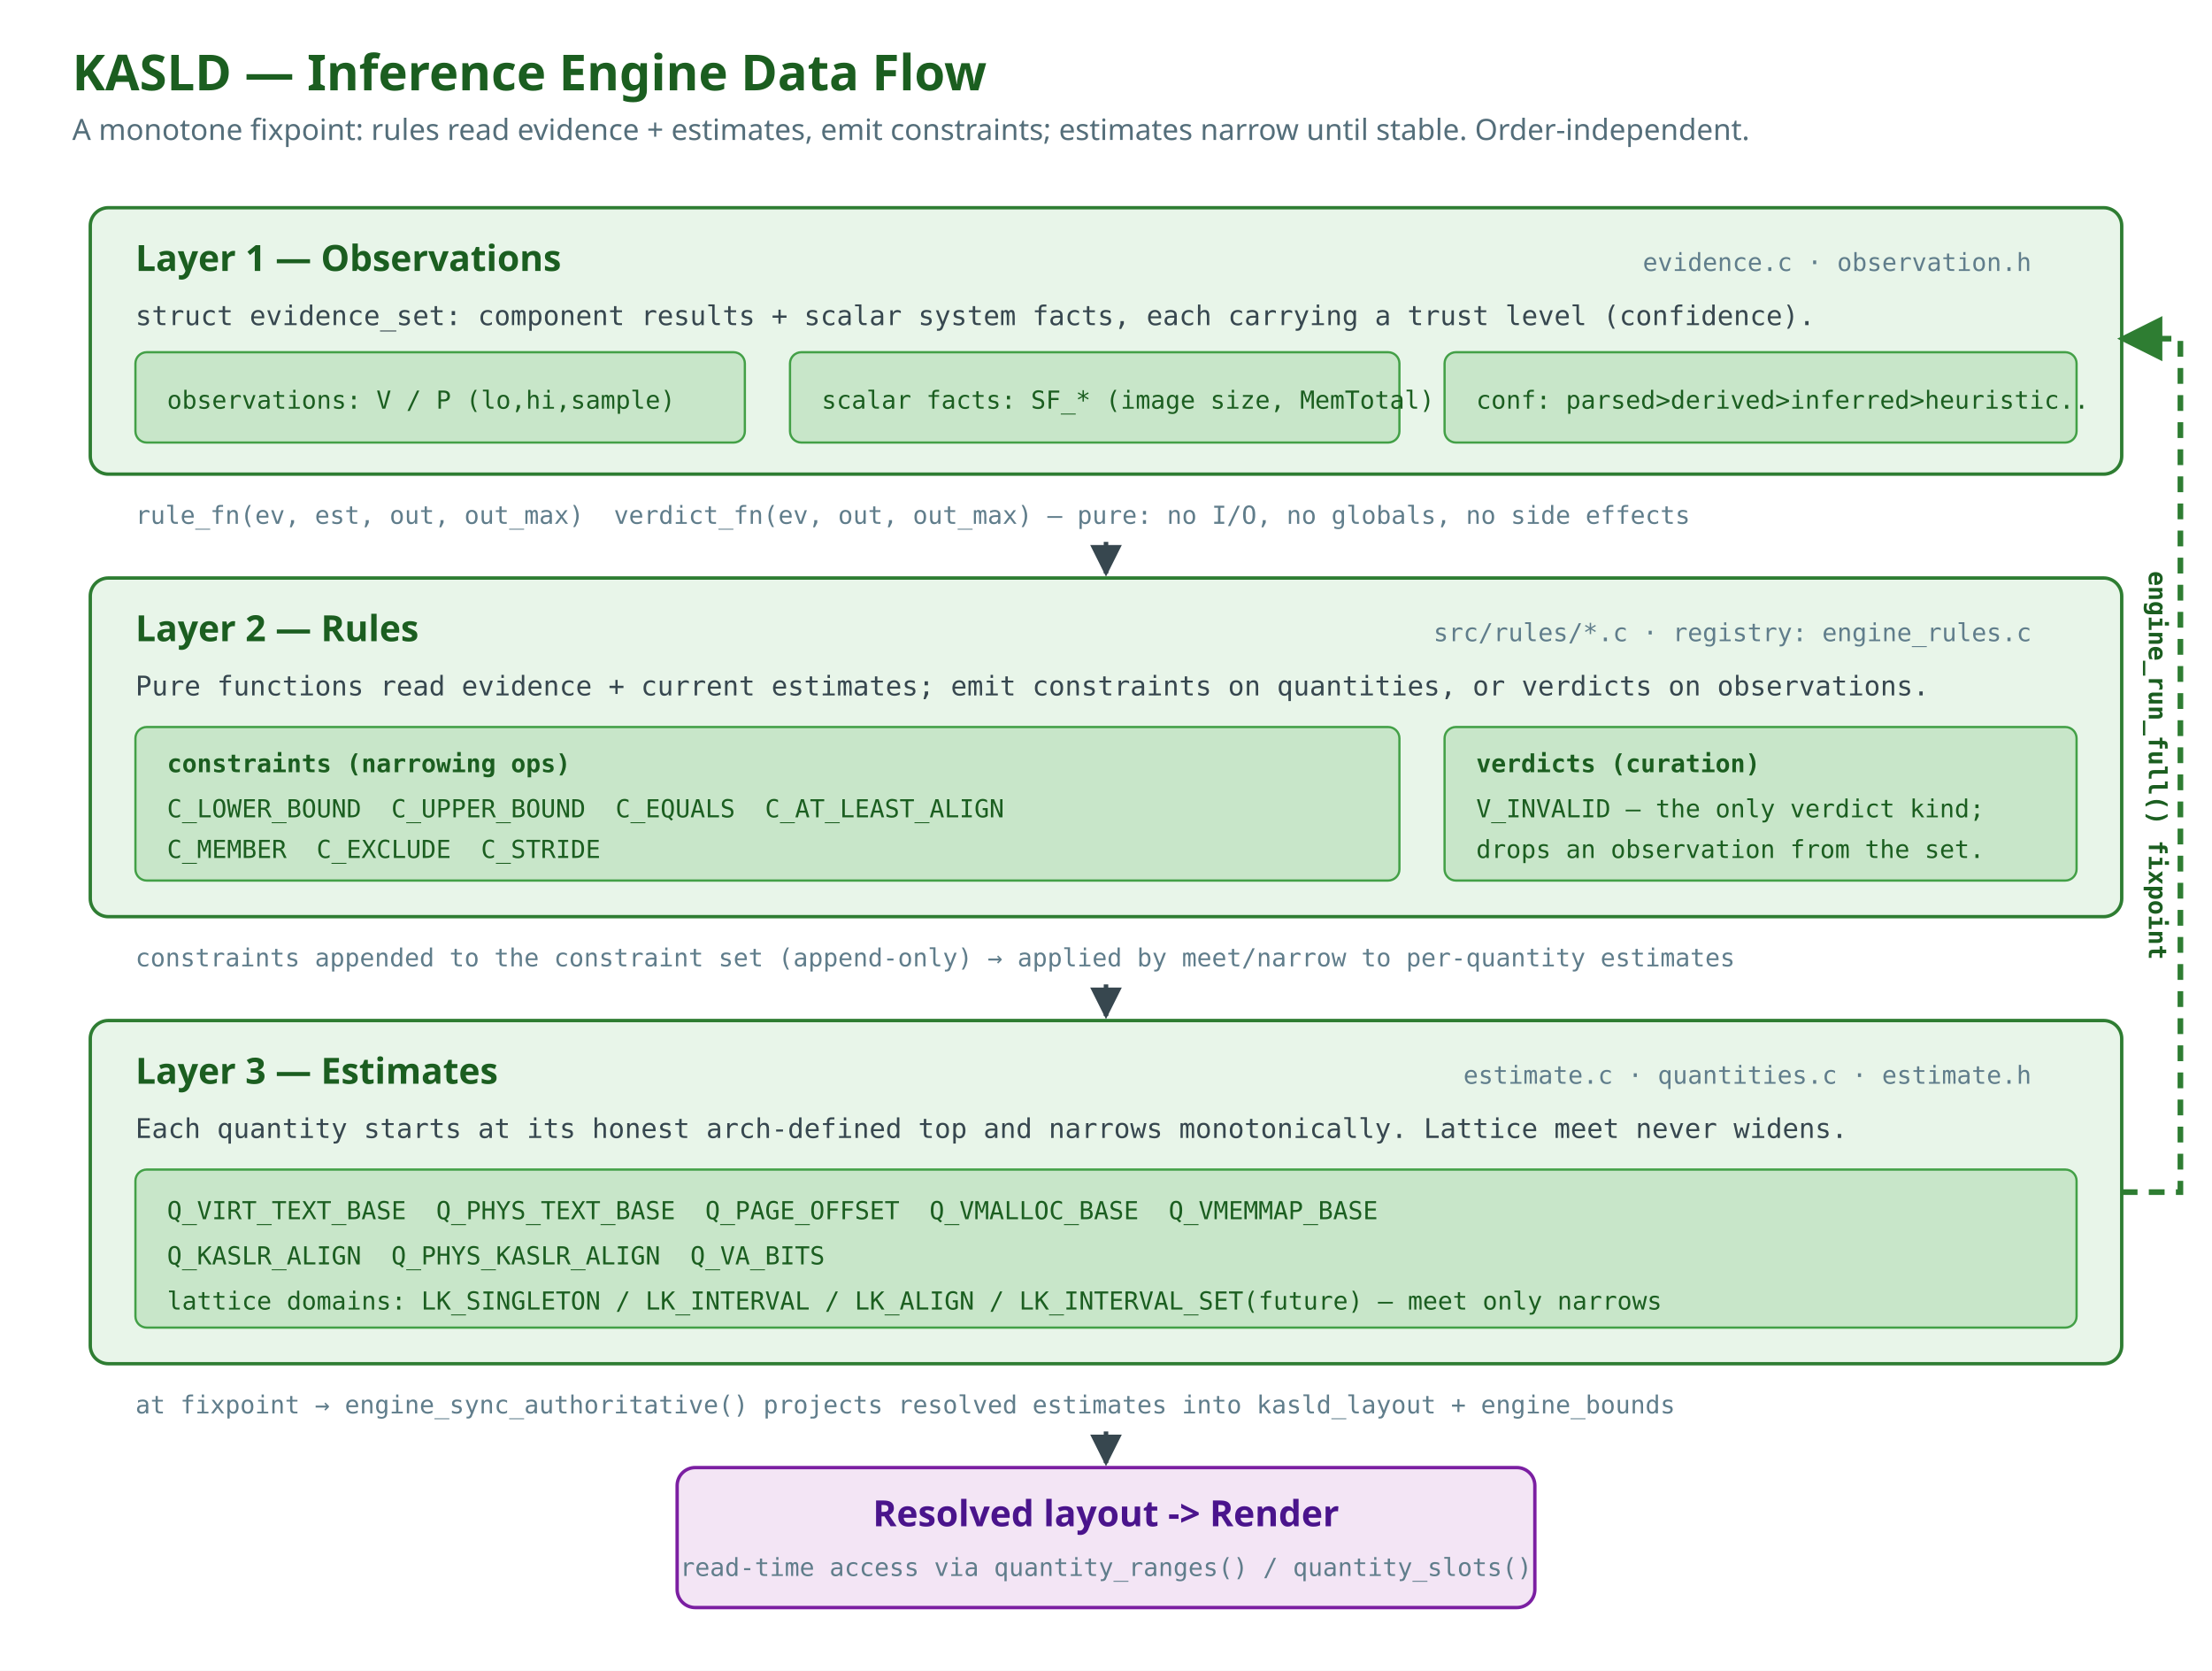
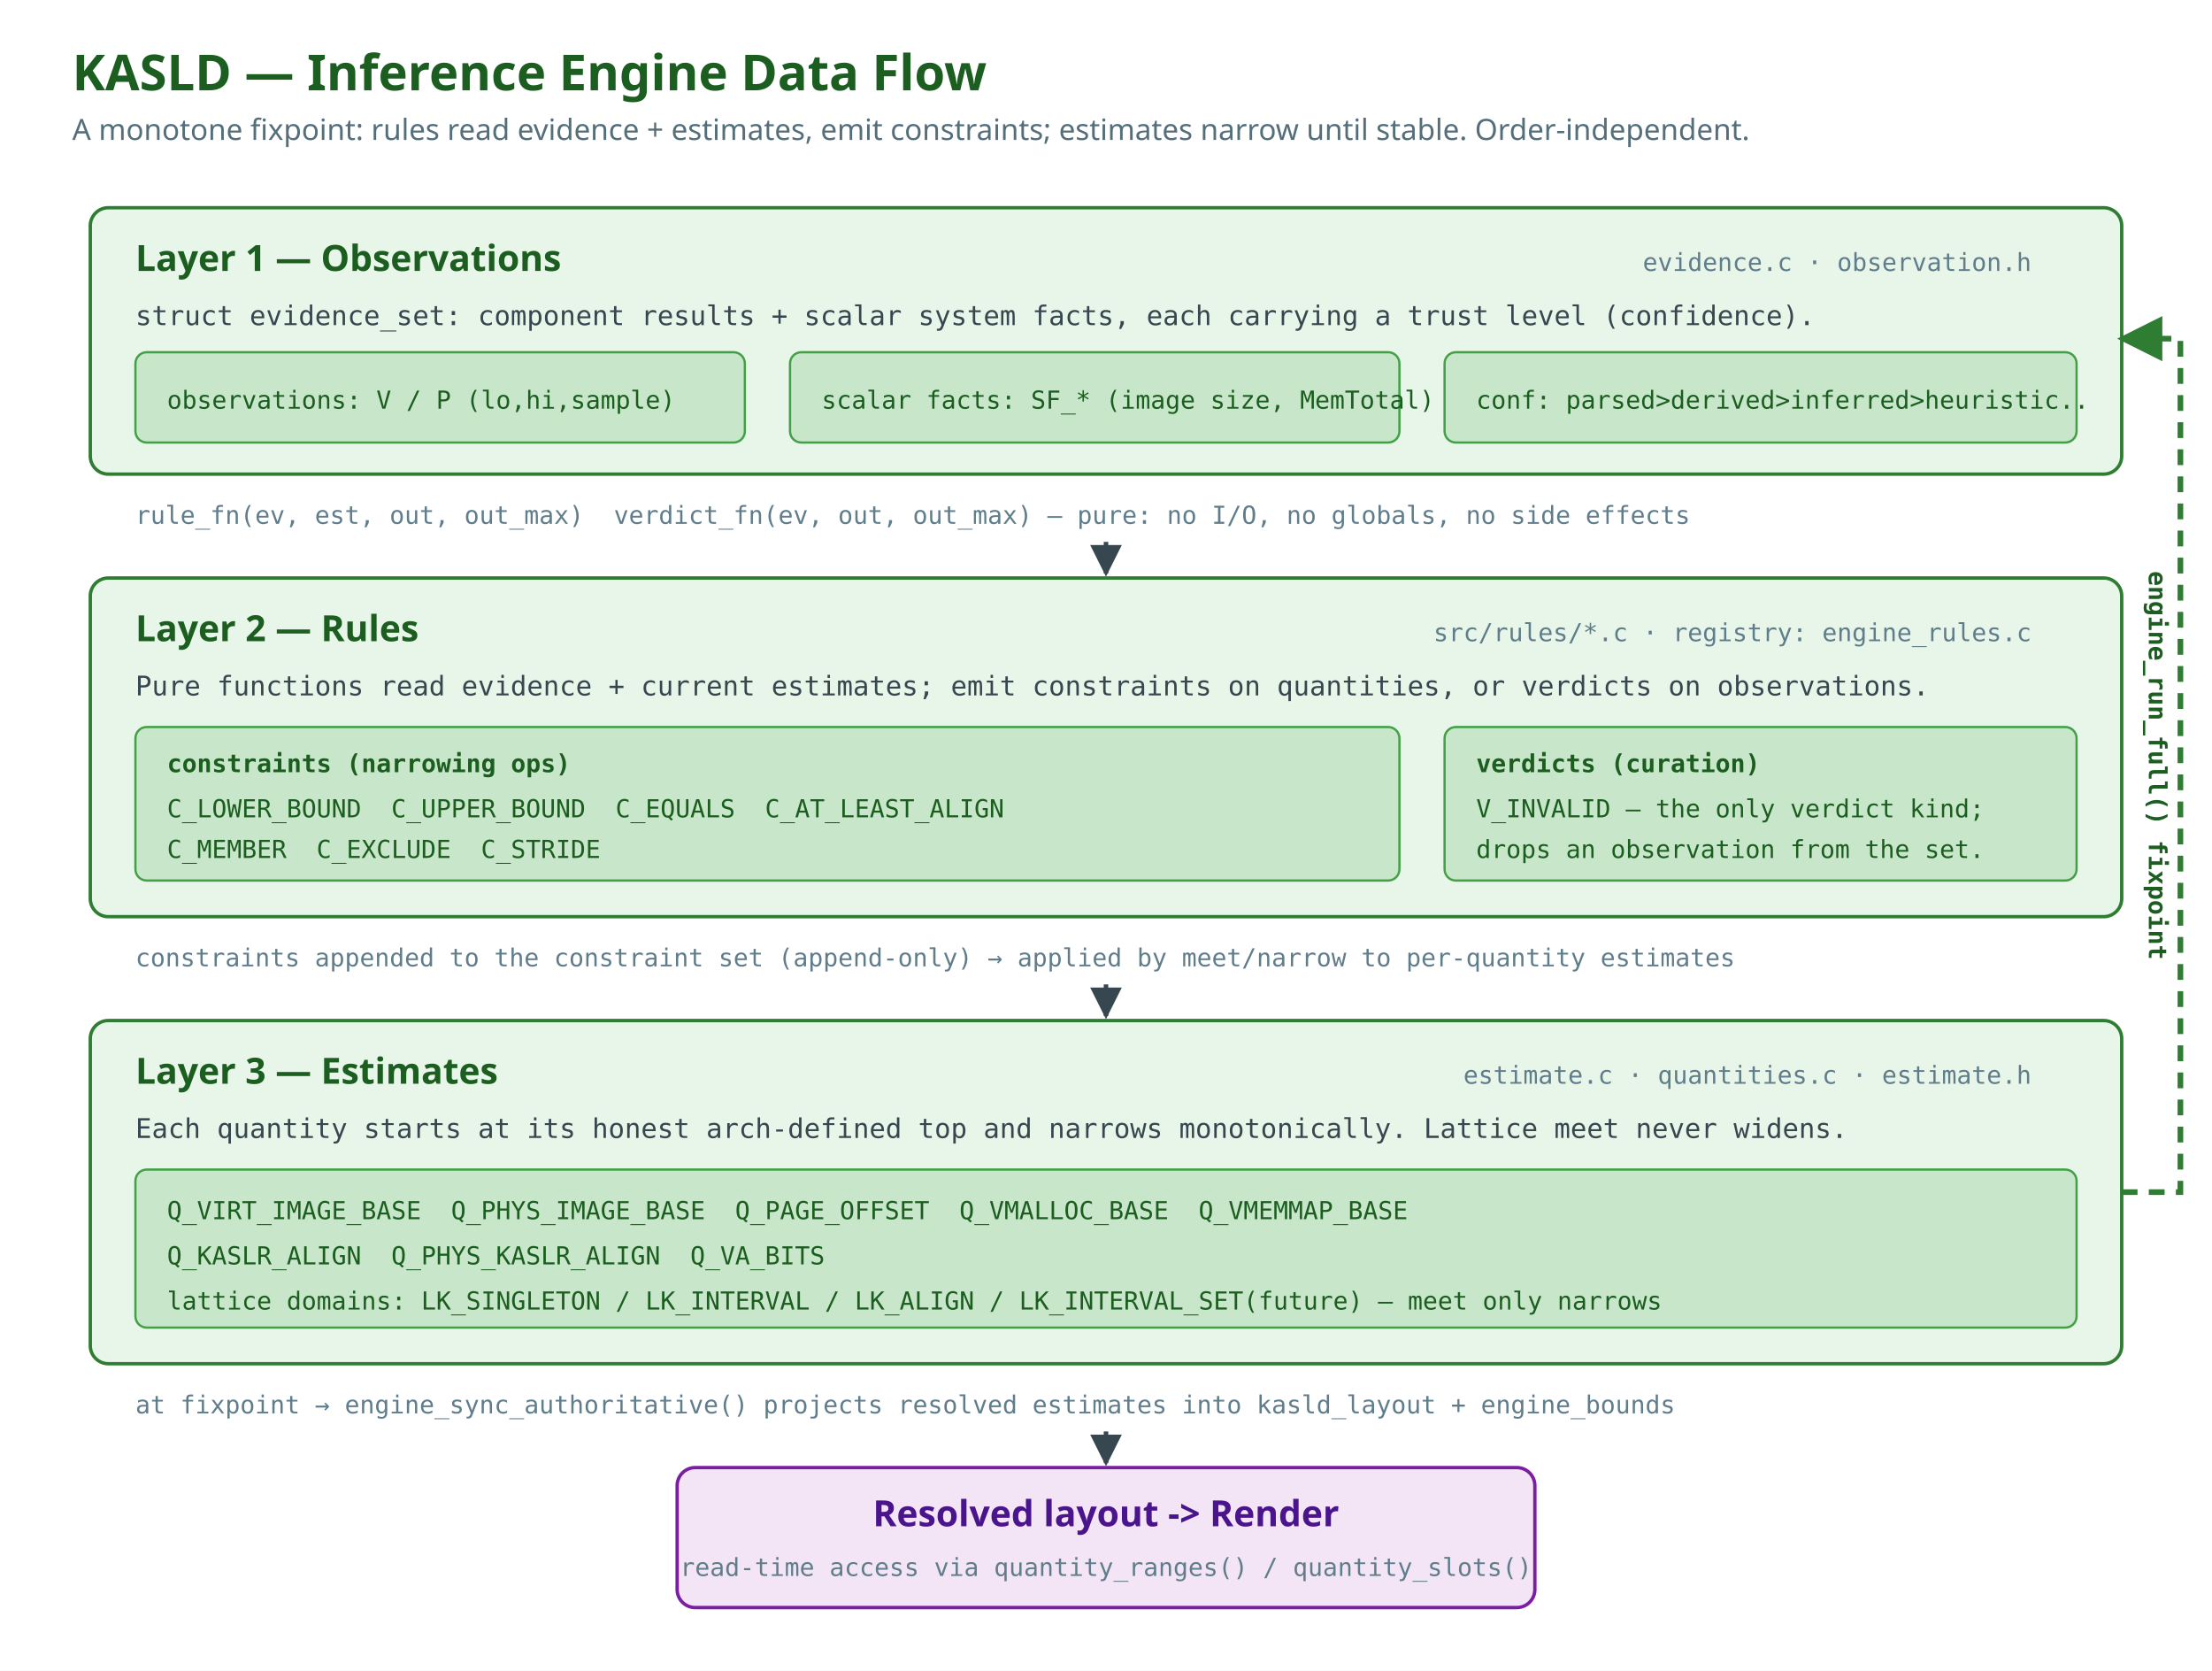
<svg xmlns="http://www.w3.org/2000/svg" width="980" height="740" viewBox="0 0 980 740" font-family="sans-serif">
  <defs>
    <marker id="arr" viewBox="0 0 10 10" refX="9" refY="5" markerWidth="7" markerHeight="7" orient="auto-start-reverse">
      <path d="M0 0 L10 5 L0 10 z" fill="#37474f" />
    </marker>
    <marker id="arrg" viewBox="0 0 10 10" refX="9" refY="5" markerWidth="8" markerHeight="8" orient="auto-start-reverse">
      <path d="M0 0 L10 5 L0 10 z" fill="#2e7d32" />
    </marker>
    <style>
      .title { font-size: 22px; font-weight: 700; fill: #1b5e20; }
      .sub   { font-size: 13px; fill: #546e7a; }
      .lbl   { font-size: 16px; font-weight: 700; }
      .mono  { font-family: monospace; font-size: 12px; fill: #37474f; }
      .monos { font-family: monospace; font-size: 11px; fill: #607d8b; }
      .chip  { font-family: monospace; font-size: 11px; fill: #1b5e20; }
      .flow  { stroke: #37474f; stroke-width: 2; fill: none; marker-end: url(#arr); }
      .loop  { stroke: #2e7d32; stroke-width: 2.5; fill: none; marker-end: url(#arrg); stroke-dasharray: 7 5; }
    </style>
  </defs>
  <rect x="0" y="0" width="100%" height="100%" fill="#ffffff" />
  <text x="32" y="40" class="title">KASLD — Inference Engine Data Flow</text>
  <text x="32" y="62" class="sub">A monotone fixpoint: rules read evidence + estimates, emit constraints; estimates narrow until stable. Order-independent.</text>
  <rect x="40" y="92" width="900" height="118" rx="8" fill="#e8f5e9" stroke="#2e7d32" stroke-width="1.5" />
  <text x="60" y="120" class="lbl" fill="#1b5e20">Layer 1 — Observations</text>
  <text x="900" y="120" class="monos" text-anchor="end">evidence.c · observation.h</text>
  <text x="60" y="144" class="mono">struct evidence_set: component results + scalar system facts, each carrying a trust level (confidence).</text>
  <rect x="60" y="156" width="270" height="40" rx="5" fill="#c8e6c9" stroke="#43a047" />
  <text x="74" y="181" class="chip">observations: V / P (lo,hi,sample)</text>
  <rect x="350" y="156" width="270" height="40" rx="5" fill="#c8e6c9" stroke="#43a047" />
  <text x="364" y="181" class="chip">scalar facts: SF_* (image size, MemTotal)</text>
  <rect x="640" y="156" width="280" height="40" rx="5" fill="#c8e6c9" stroke="#43a047" />
  <text x="654" y="181" class="chip">conf: parsed&gt;derived&gt;inferred&gt;heuristic..</text>
  <text x="60" y="232" class="monos">rule_fn(ev, est, out, out_max)  verdict_fn(ev, out, out_max) — pure: no I/O, no globals, no side effects</text>
  <path d="M490 240 L490 254" class="flow" />
  <rect x="40" y="256" width="900" height="150" rx="8" fill="#e8f5e9" stroke="#2e7d32" stroke-width="1.5" />
  <text x="60" y="284" class="lbl" fill="#1b5e20">Layer 2 — Rules</text>
  <text x="900" y="284" class="monos" text-anchor="end">src/rules/*.c · registry: engine_rules.c</text>
  <text x="60" y="308" class="mono">Pure functions read evidence + current estimates; emit constraints on quantities, or verdicts on observations.</text>
  <rect x="60" y="322" width="560" height="68" rx="5" fill="#c8e6c9" stroke="#43a047" />
  <text x="74" y="342" class="chip" font-weight="700">constraints (narrowing ops)</text>
  <text x="74" y="362" class="chip">C_LOWER_BOUND  C_UPPER_BOUND  C_EQUALS  C_AT_LEAST_ALIGN</text>
  <text x="74" y="380" class="chip">C_MEMBER  C_EXCLUDE  C_STRIDE</text>
  <rect x="640" y="322" width="280" height="68" rx="5" fill="#c8e6c9" stroke="#43a047" />
  <text x="654" y="342" class="chip" font-weight="700">verdicts (curation)</text>
  <text x="654" y="362" class="chip">V_INVALID — the only verdict kind;</text>
  <text x="654" y="380" class="chip">drops an observation from the set.</text>
  <text x="60" y="428" class="monos">constraints appended to the constraint set (append-only) → applied by meet/narrow to per-quantity estimates</text>
  <path d="M490 436 L490 450" class="flow" />
  <rect x="40" y="452" width="900" height="152" rx="8" fill="#e8f5e9" stroke="#2e7d32" stroke-width="1.5" />
  <text x="60" y="480" class="lbl" fill="#1b5e20">Layer 3 — Estimates</text>
  <text x="900" y="480" class="monos" text-anchor="end">estimate.c · quantities.c · estimate.h</text>
  <text x="60" y="504" class="mono">Each quantity starts at its honest arch-defined top and narrows monotonically. Lattice meet never widens.</text>
  <rect x="60" y="518" width="860" height="70" rx="5" fill="#c8e6c9" stroke="#43a047" />
-   <text x="74" y="540" class="chip">Q_VIRT_TEXT_BASE  Q_PHYS_TEXT_BASE  Q_PAGE_OFFSET  Q_VMALLOC_BASE  Q_VMEMMAP_BASE</text>
+   <text x="74" y="540" class="chip">Q_VIRT_IMAGE_BASE  Q_PHYS_IMAGE_BASE  Q_PAGE_OFFSET  Q_VMALLOC_BASE  Q_VMEMMAP_BASE</text>
  <text x="74" y="560" class="chip">Q_KASLR_ALIGN  Q_PHYS_KASLR_ALIGN  Q_VA_BITS</text>
  <text x="74" y="580" class="chip" fill="#607d8b">lattice domains: LK_SINGLETON / LK_INTERVAL / LK_ALIGN / LK_INTERVAL_SET(future) — meet only narrows</text>
  <path d="M940 528 L966 528 L966 150 L940 150" class="loop" />
  <text x="952" y="339" class="chip" text-anchor="middle" transform="rotate(90 952 339)" font-weight="700">engine_run_full() fixpoint</text>
  <text x="60" y="626" class="monos">at fixpoint → engine_sync_authoritative() projects resolved estimates into kasld_layout + engine_bounds</text>
  <path d="M490 634 L490 648" class="flow" />
  <rect x="300" y="650" width="380" height="62" rx="8" fill="#f3e5f5" stroke="#7b1fa2" stroke-width="1.5" />
  <text x="490" y="676" class="lbl" fill="#4a148c" text-anchor="middle">Resolved layout -&gt; Render</text>
  <text x="490" y="698" class="monos" text-anchor="middle">read-time access via quantity_ranges() / quantity_slots()</text>
</svg>
